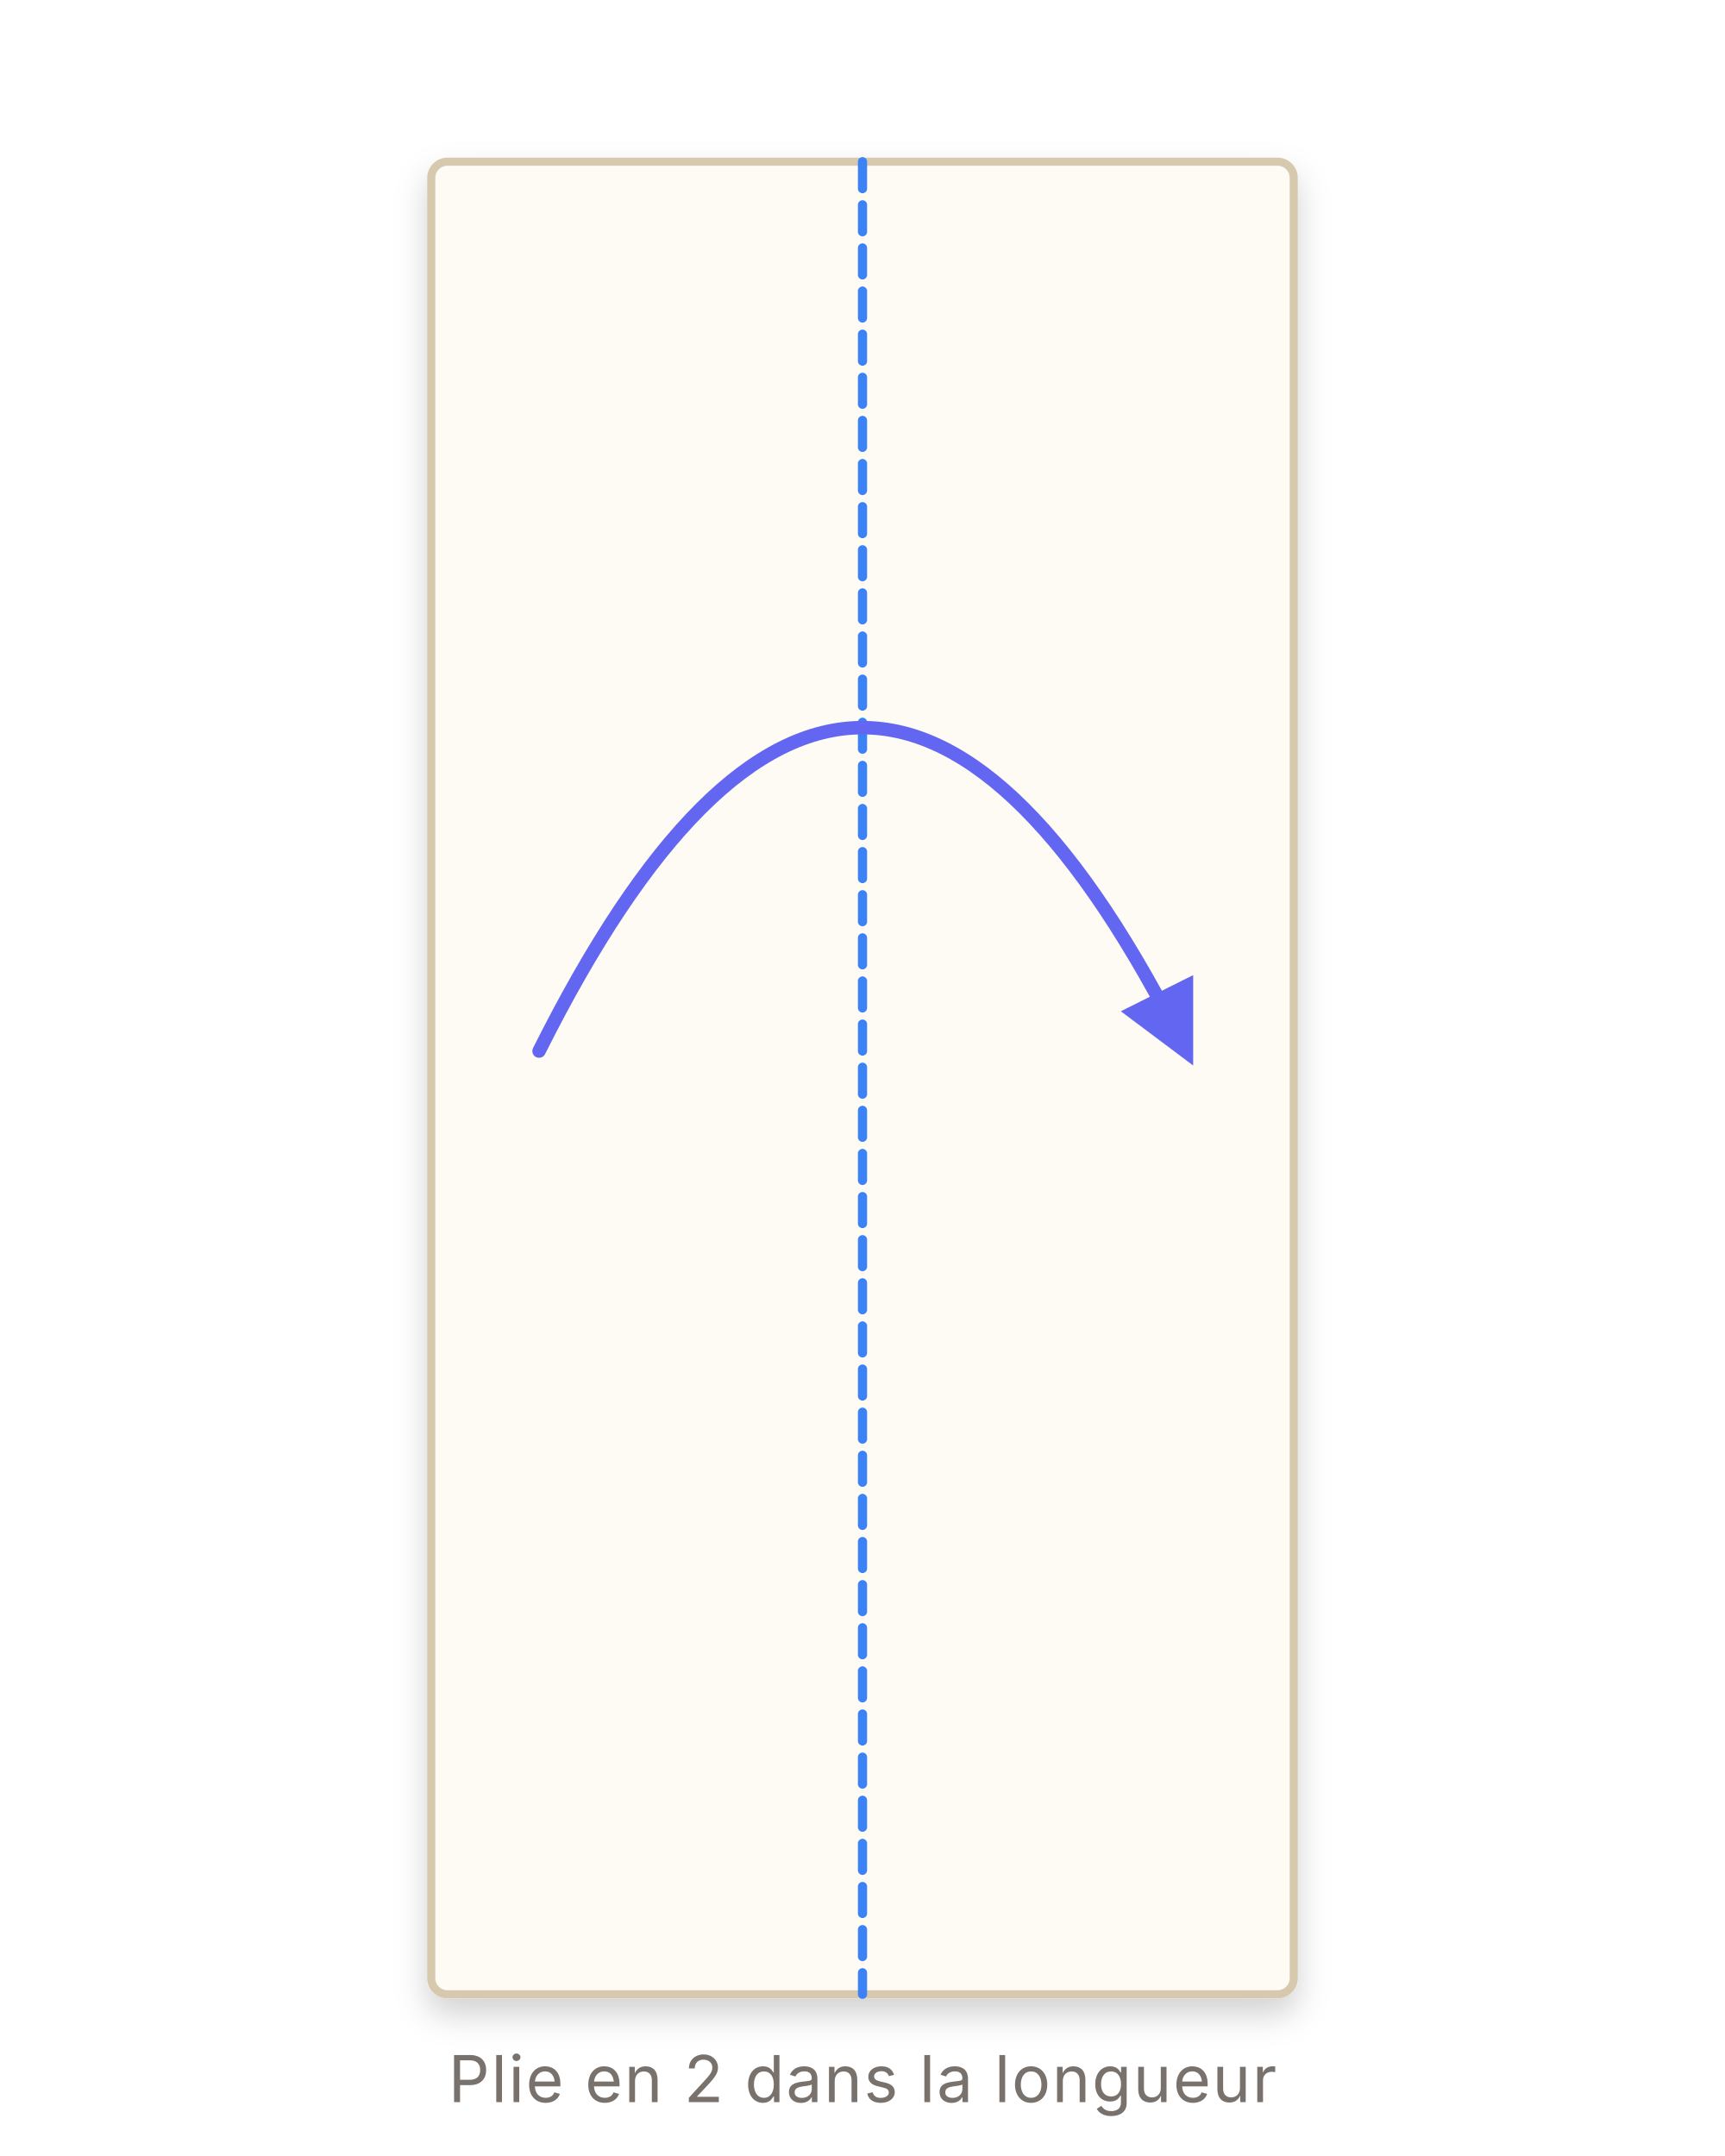
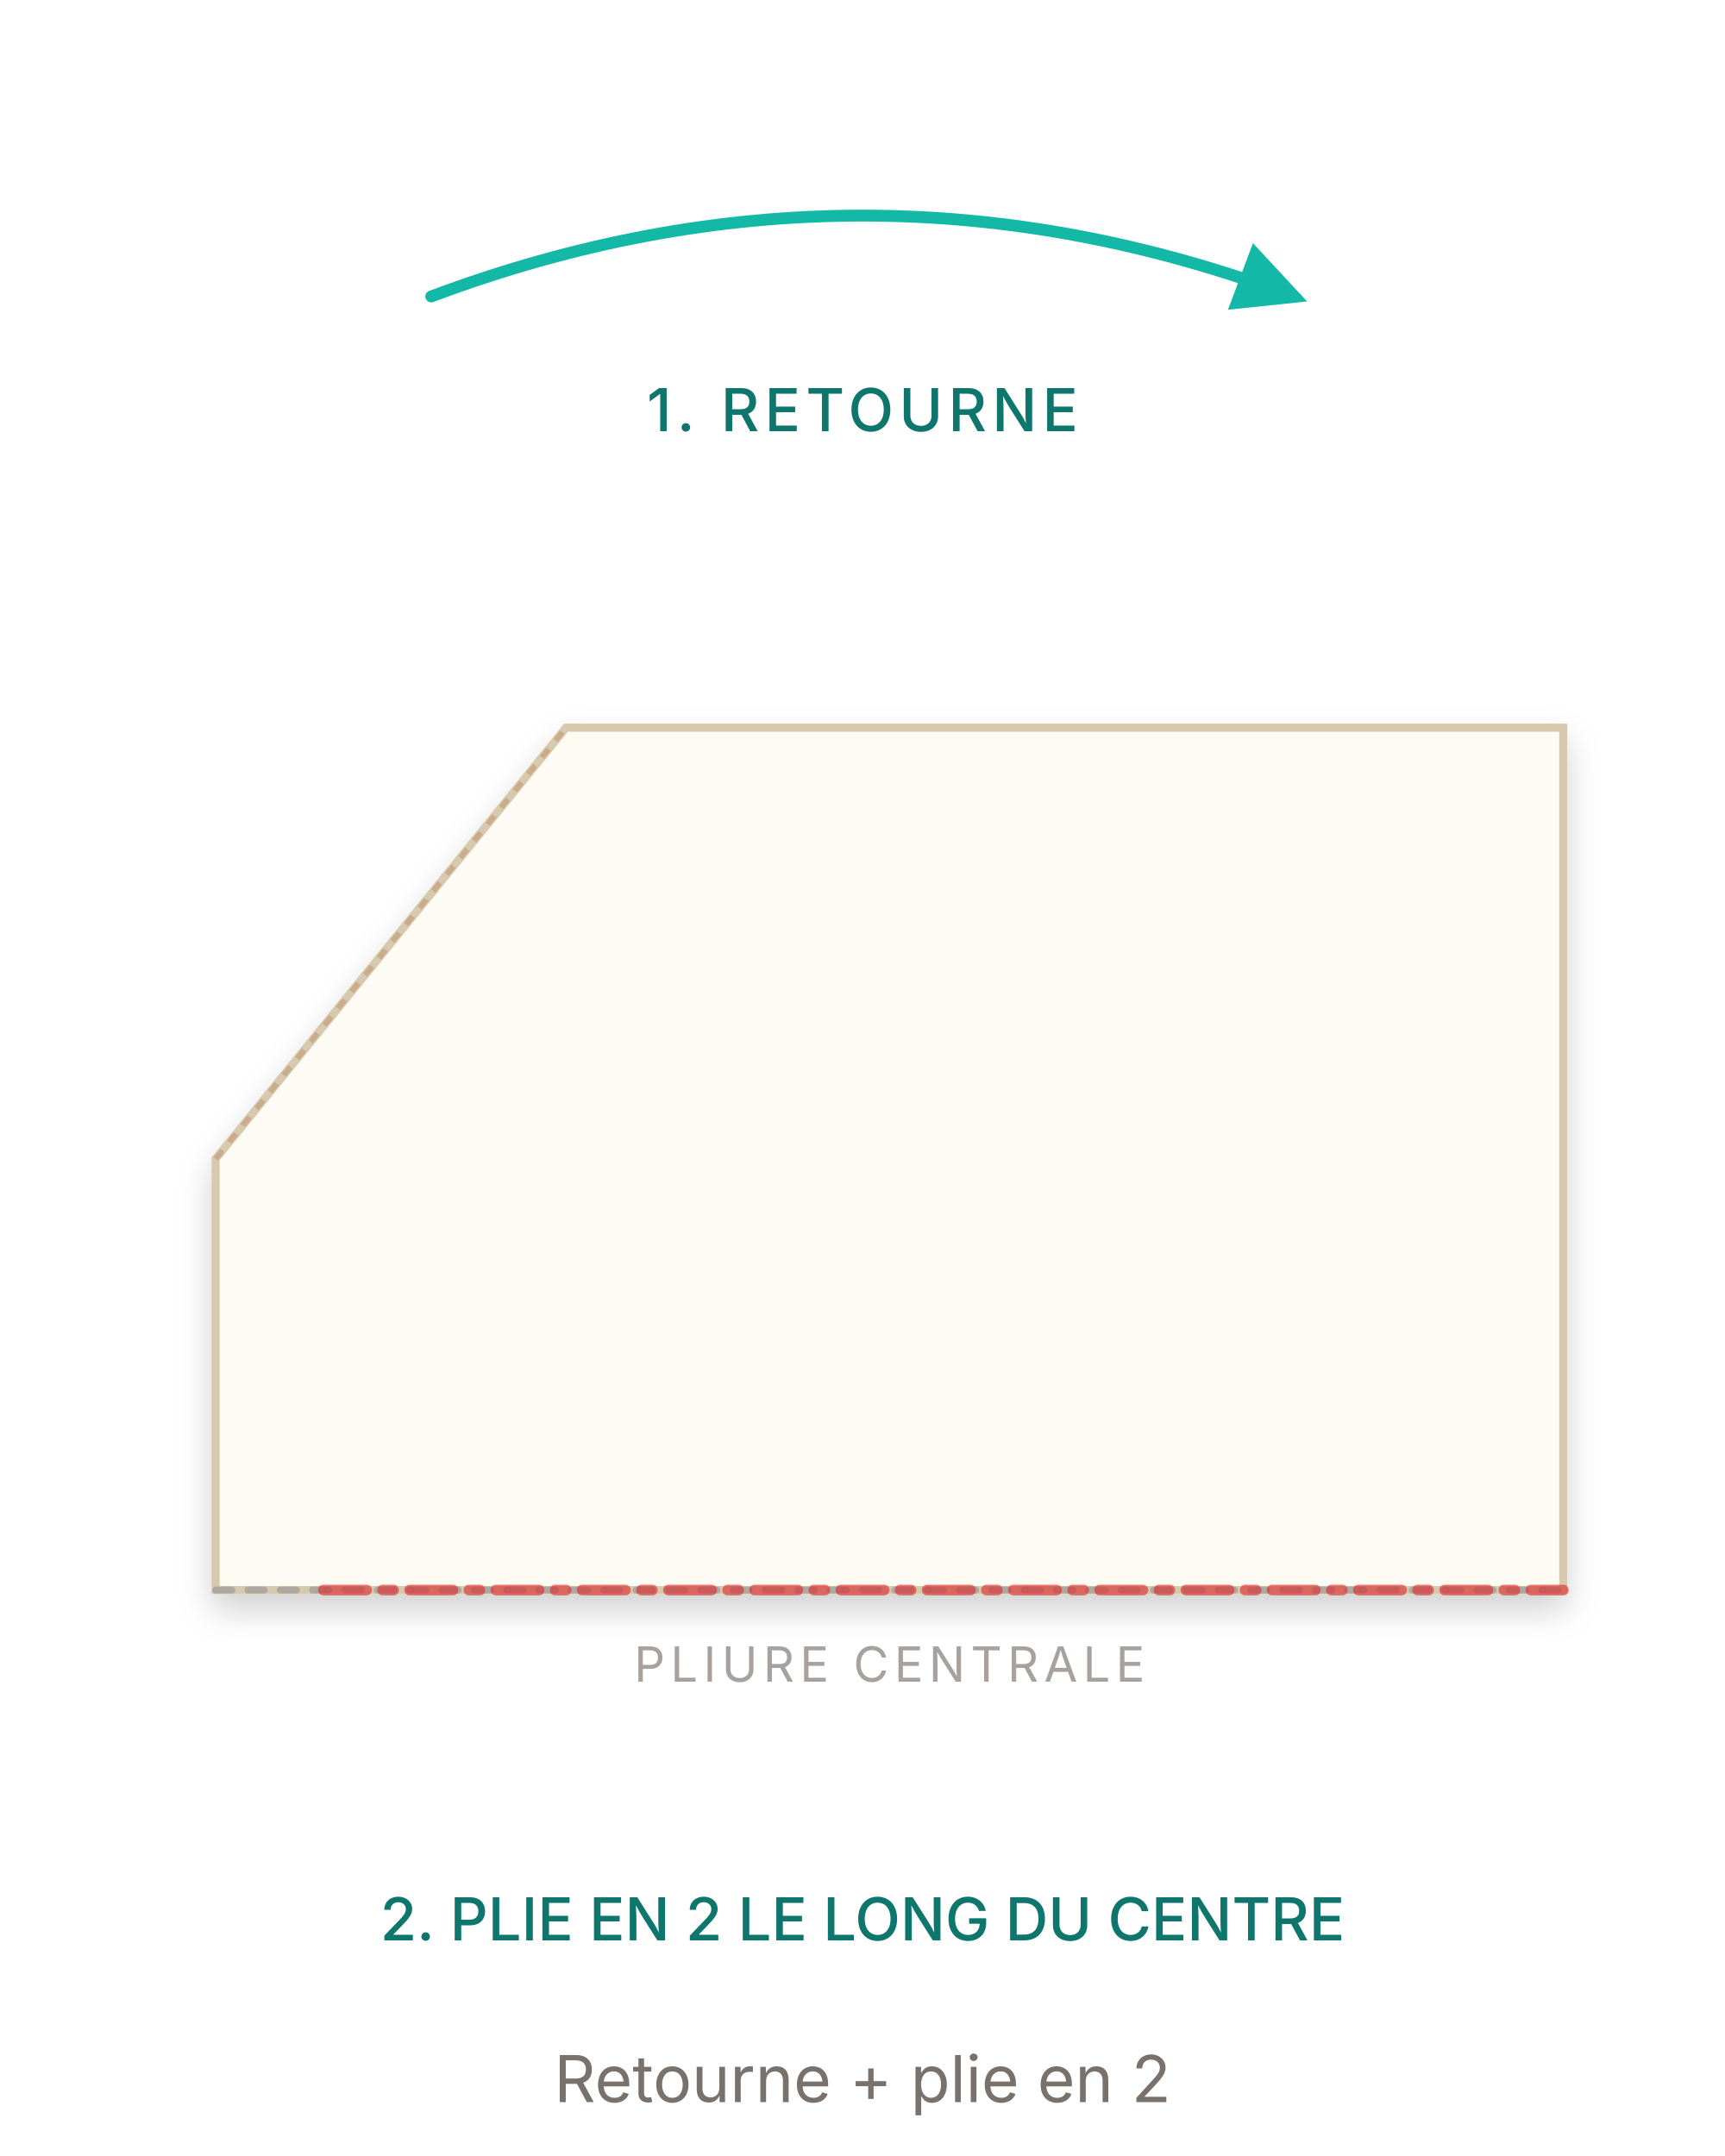
- <svg xmlns="http://www.w3.org/2000/svg" viewBox="0 0 320 400" fill="none" font-family="system-ui, -apple-system, sans-serif">
+ <svg xmlns="http://www.w3.org/2000/svg" viewBox="0 0 320 400" fill="none" font-family="system-ui,-apple-system,sans-serif">
  <defs>
    <filter id="ps" x="-10%" y="-10%" width="120%" height="120%">
      <feGaussianBlur in="SourceAlpha" stdDeviation="3" />
      <feOffset dx="0" dy="3" />
      <feComponentTransfer>
        <feFuncA type="linear" slope="0.18" />
      </feComponentTransfer>
      <feMerge>
        <feMergeNode />
        <feMergeNode in="SourceGraphic" />
      </feMerge>
    </filter>
    <marker id="arr" viewBox="0 0 10 10" refX="8" refY="5" markerWidth="6" markerHeight="6" orient="auto-start-reverse">
      <path d="M 0 0 L 10 5 L 0 10 z" fill="#6366f1" />
    </marker>
    <marker id="arrT" viewBox="0 0 10 10" refX="8" refY="5" markerWidth="6" markerHeight="6" orient="auto-start-reverse">
      <path d="M 0 0 L 10 5 L 0 10 z" fill="#14b8a6" />
    </marker>
    <linearGradient id="foldTri" x1="0" y1="0" x2="1" y2="1">
      <stop offset="0" stop-color="#fff7ed" />
      <stop offset="1" stop-color="#fed7aa" stop-opacity="0.7" />
    </linearGradient>
+     <linearGradient id="bWingL" x1="0.5" y1="0" x2="0.2" y2="1">
+       <stop offset="0" stop-color="hsl(32, 50%, 58%)" />
+       <stop offset="0.55" stop-color="hsl(32, 55%, 43%)" />
+       <stop offset="1" stop-color="hsl(32, 60%, 28%)" />
+     </linearGradient>
+     <linearGradient id="bWingR" x1="0.5" y1="0" x2="0.8" y2="1">
+       <stop offset="0" stop-color="hsl(32, 55%, 43%)" />
+       <stop offset="0.5" stop-color="hsl(32, 60%, 32%)" />
+       <stop offset="1" stop-color="hsl(32, 65%, 20%)" />
+     </linearGradient>
  </defs>
-   <rect x="80" y="30" width="160" height="340" rx="3" fill="#fefaf4" stroke="#d6c9ae" stroke-width="1.5" filter="url(#ps)" />
-   <line x1="160" y1="30" x2="160" y2="370" stroke="#3b82f6" stroke-width="1.7" stroke-dasharray="5 3" stroke-linecap="round" />
-   <path d="M 100 195 Q 160 75 220 195" stroke="#6366f1" stroke-width="2.5" stroke-linecap="round" fill="none" marker-end="url(#arr)" />
-   <text x="160" y="390" text-anchor="middle" font-size="12" fill="#78716c" letter-spacing="0.3">Plie en 2 dans la longueur</text>
+   <path d="M 80 55 Q 160 25 240 55" stroke="#14b8a6" stroke-width="2.2" stroke-linecap="round" fill="none" marker-end="url(#arrT)" />
+   <text x="160" y="80" text-anchor="middle" font-size="11" font-weight="500" fill="#0f766e" letter-spacing="1">1. RETOURNE</text>
+   <polygon points="40,215 105,135 290,135 290,295 40,295" fill="#fefaf4" stroke="#d6c9ae" stroke-width="1.5" filter="url(#ps)" />
+   <line x1="40" y1="295" x2="290" y2="295" stroke="#a8a29e" stroke-width="1.3" stroke-dasharray="3 3" stroke-linecap="round" opacity="0.85" />
+   <text x="165" y="312" text-anchor="middle" font-size="9" fill="#a8a29e" letter-spacing="1">PLIURE CENTRALE</text>
+   <line x1="40" y1="215" x2="105" y2="135" stroke="#c4a07c" stroke-width="1" stroke-dasharray="2 2" opacity="0.7" />
+   <line x1="60" y1="295" x2="290" y2="295" stroke="#dc2626" stroke-width="2" stroke-dasharray="8 3 2 3" stroke-linecap="round" opacity="0.6" />
+   <text x="160" y="360" text-anchor="middle" font-size="11" fill="#0f766e" font-weight="500">2. PLIE EN 2 LE LONG DU CENTRE</text>
+   <text x="160" y="390" text-anchor="middle" font-size="12" fill="#78716c">Retourne + plie en 2</text>
</svg>
